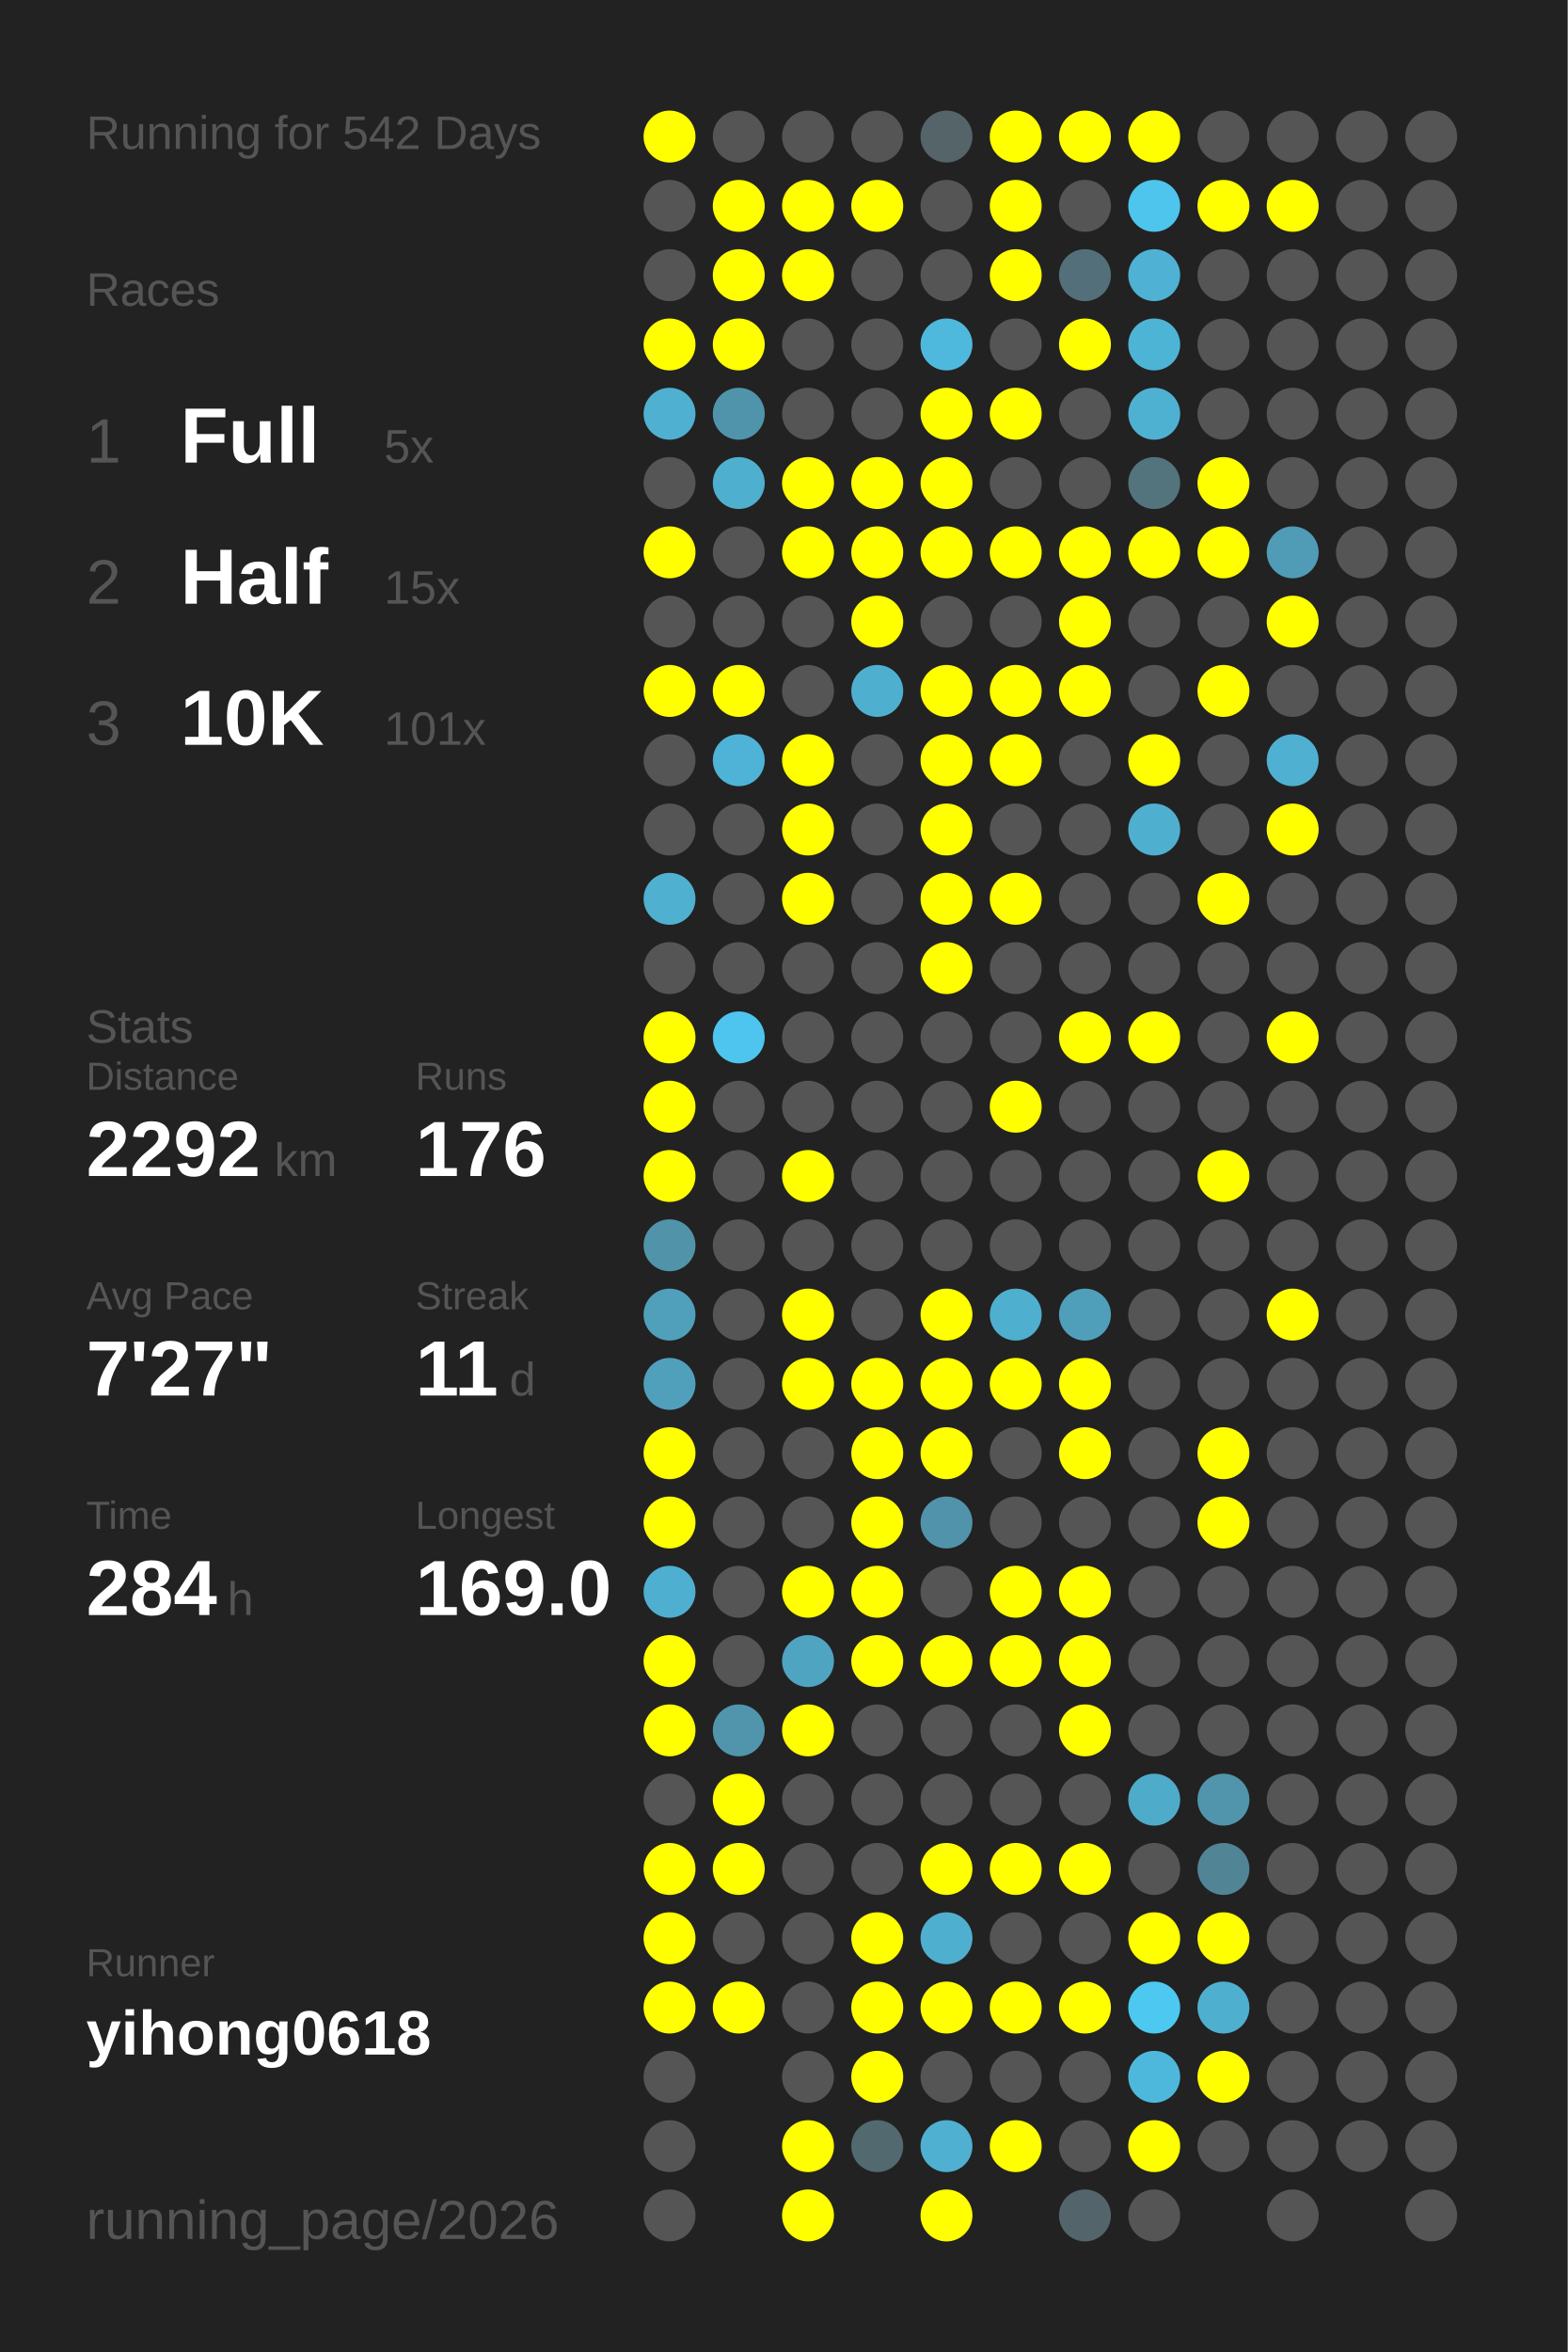
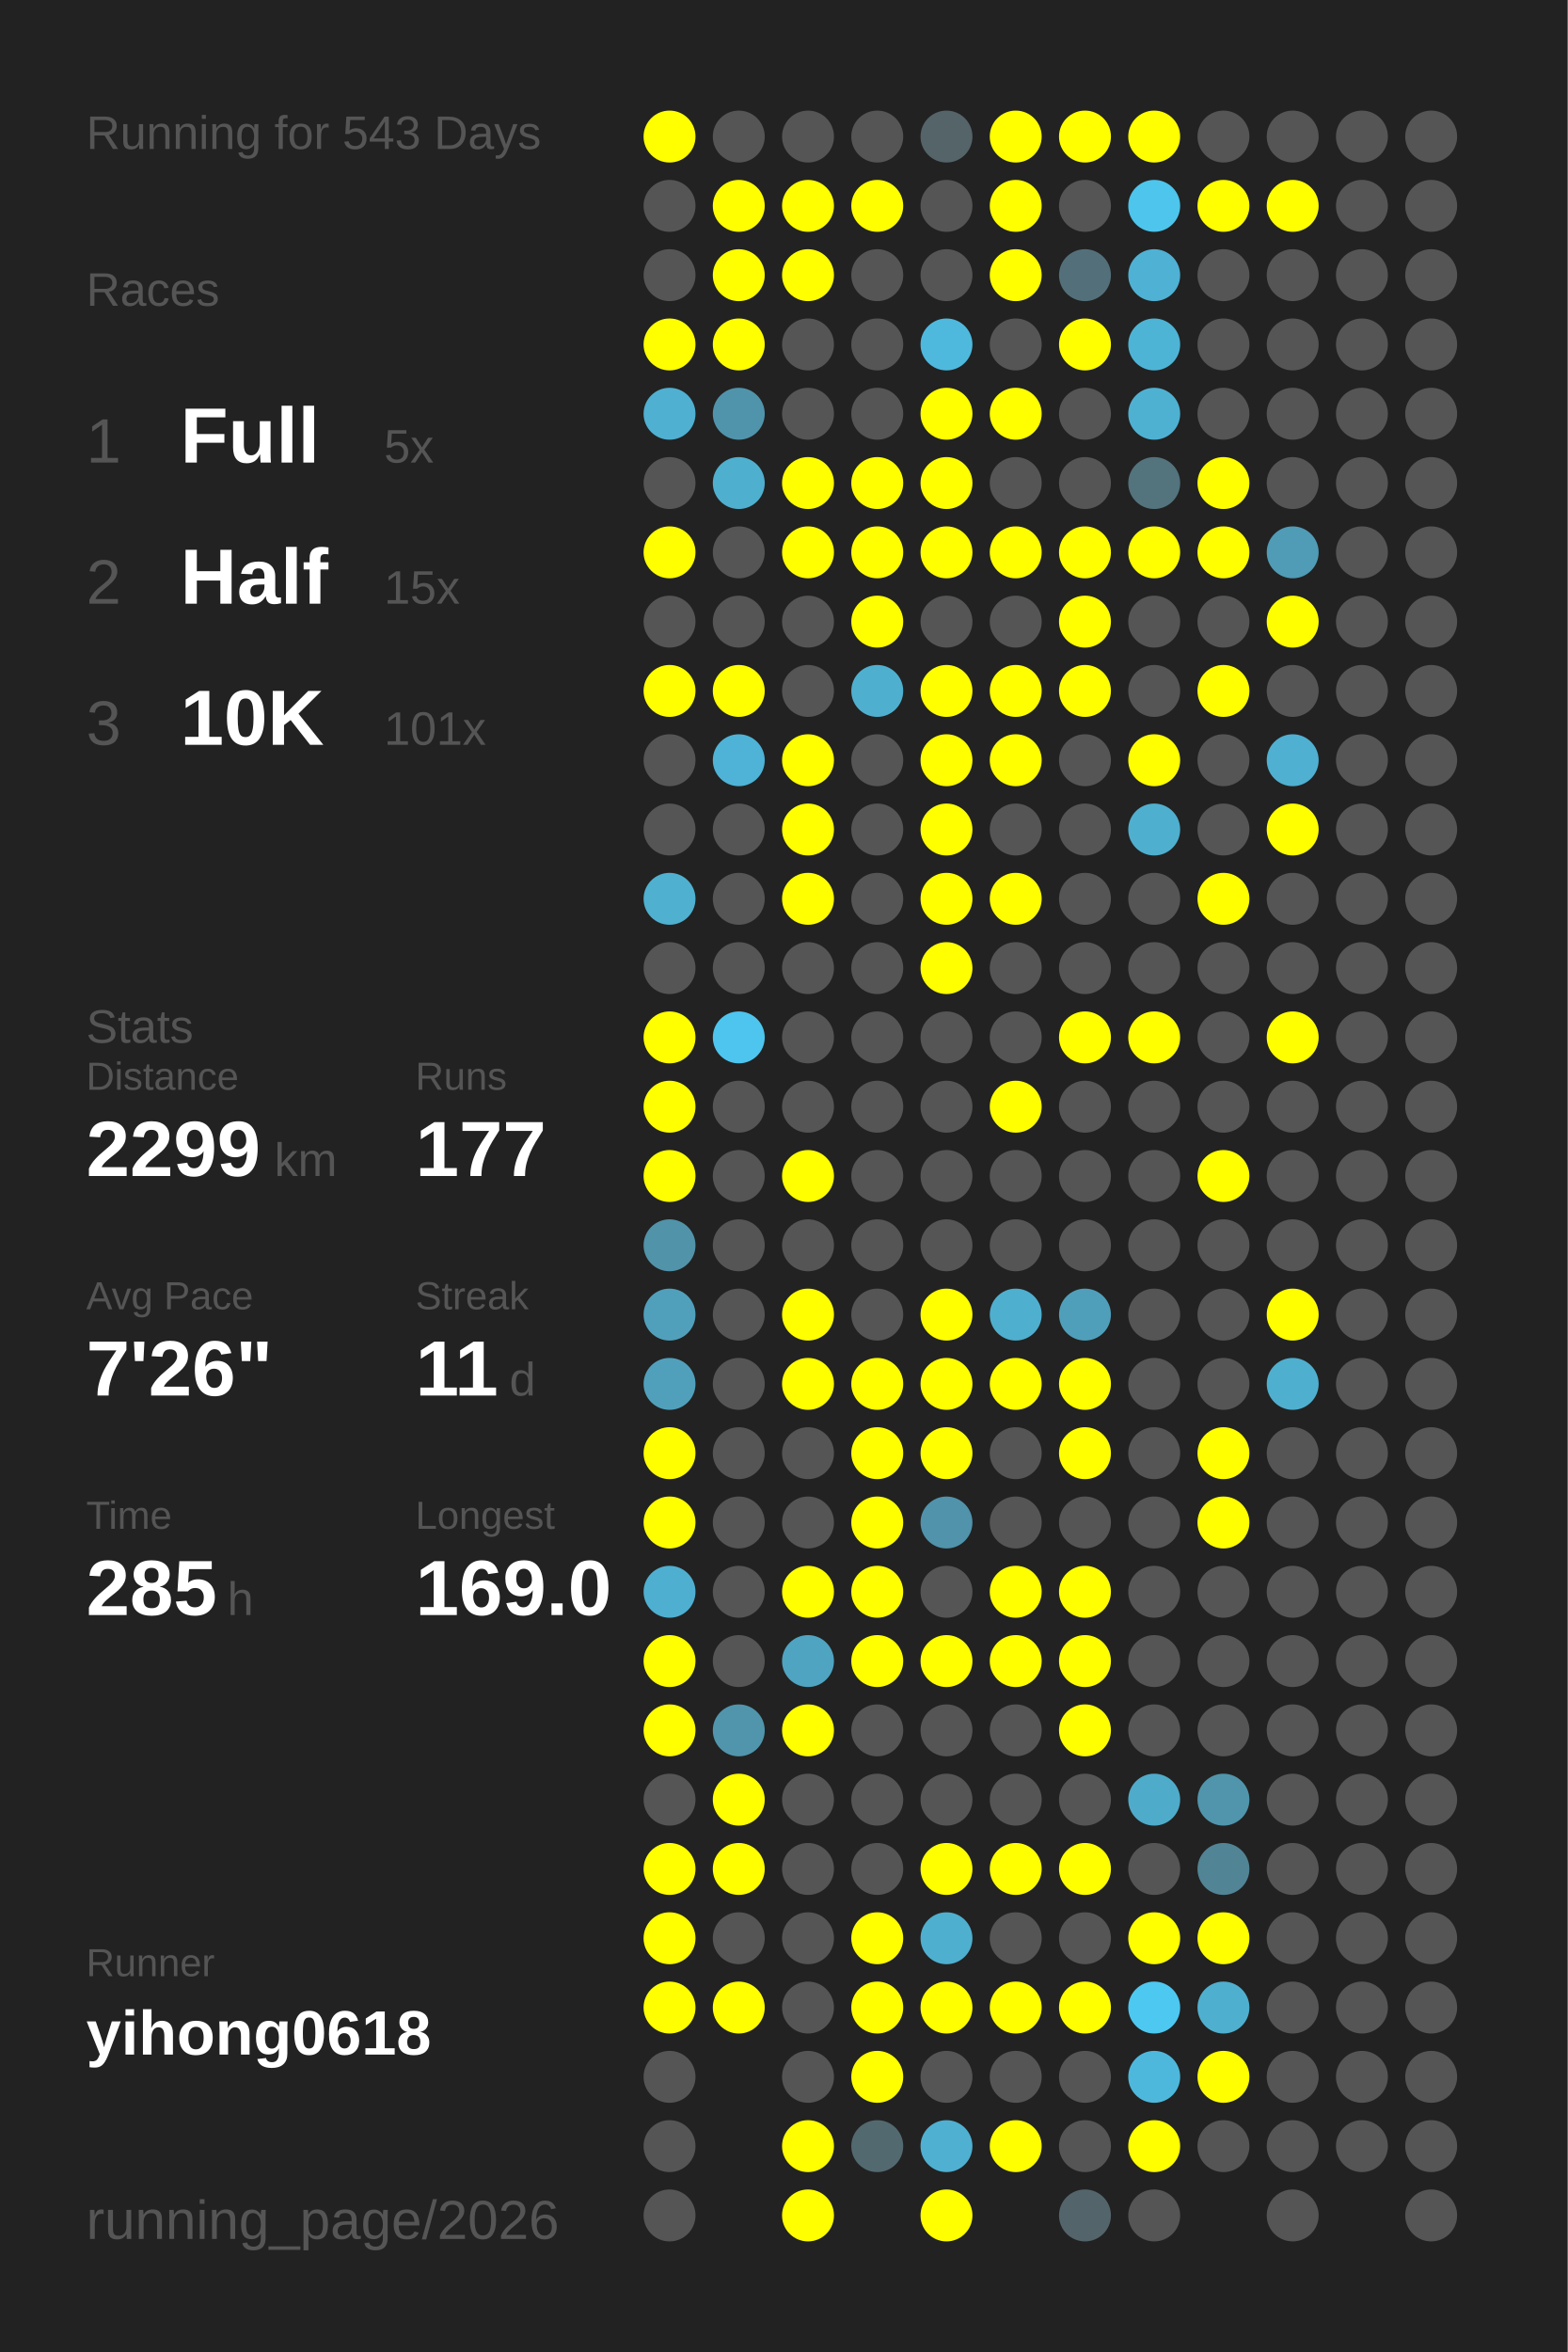
<svg xmlns="http://www.w3.org/2000/svg" baseProfile="full" height="300mm" version="1.1" viewBox="0,0,200,300" width="200mm">
  <defs />
  <rect fill="#222222" height="300" width="200" x="0" y="0" />
-   <text fill="#555555" style="font-size:6px; font-family:Arial;" x="11" y="19">Running for 542 Days</text>
+   <text fill="#555555" style="font-size:6px; font-family:Arial;" x="11" y="19">Running for 543 Days</text>
  <text fill="#555555" style="font-size:6px; font-family:Arial;" x="11" y="39">Races</text>
  <text fill="#555555" style="font-size:8px; font-family:Arial;" x="11" y="59">1</text>
  <text fill="#FFFFFF" style="font-size:10px; font-family:Arial; font-weight:bold;" x="23" y="59">Full</text>
  <text fill="#555555" style="font-size:6px; font-family:Arial;" x="49" y="59">5x</text>
  <text fill="#555555" style="font-size:8px; font-family:Arial;" x="11" y="77">2</text>
  <text fill="#FFFFFF" style="font-size:10px; font-family:Arial; font-weight:bold;" x="23" y="77">Half</text>
  <text fill="#555555" style="font-size:6px; font-family:Arial;" x="49" y="77">15x</text>
  <text fill="#555555" style="font-size:8px; font-family:Arial;" x="11" y="95">3</text>
  <text fill="#FFFFFF" style="font-size:10px; font-family:Arial; font-weight:bold;" x="23" y="95">10K</text>
  <text fill="#555555" style="font-size:6px; font-family:Arial;" x="49" y="95">101x</text>
  <text fill="#555555" style="font-size:6px; font-family:Arial;" x="11" y="133">Stats</text>
  <text fill="#555555" style="font-size:5px; font-family:Arial;" x="11" y="139">Distance</text>
-   <text fill="#FFFFFF" style="font-size:10px; font-family:Arial; font-weight:bold;" x="11" y="150">2292</text>
+   <text fill="#FFFFFF" style="font-size:10px; font-family:Arial; font-weight:bold;" x="11" y="150">2299</text>
  <text fill="#555555" style="font-size:6px; font-family:Arial;" x="35" y="150">km</text>
  <text fill="#555555" style="font-size:5px; font-family:Arial;" x="53" y="139">Runs</text>
-   <text fill="#FFFFFF" style="font-size:10px; font-family:Arial; font-weight:bold;" x="53" y="150">176</text>
+   <text fill="#FFFFFF" style="font-size:10px; font-family:Arial; font-weight:bold;" x="53" y="150">177</text>
  <text fill="#555555" style="font-size:5px; font-family:Arial;" x="11" y="167">Avg Pace</text>
-   <text fill="#FFFFFF" style="font-size:10px; font-family:Arial; font-weight:bold;" x="11" y="178">7'27"</text>
+   <text fill="#FFFFFF" style="font-size:10px; font-family:Arial; font-weight:bold;" x="11" y="178">7'26"</text>
  <text fill="#555555" style="font-size:5px; font-family:Arial;" x="53" y="167">Streak</text>
  <text fill="#FFFFFF" style="font-size:10px; font-family:Arial; font-weight:bold;" x="53" y="178">11</text>
  <text fill="#555555" style="font-size:6px; font-family:Arial;" x="65" y="178">d</text>
  <text fill="#555555" style="font-size:5px; font-family:Arial;" x="11" y="195">Time</text>
-   <text fill="#FFFFFF" style="font-size:10px; font-family:Arial; font-weight:bold;" x="11" y="206">284</text>
+   <text fill="#FFFFFF" style="font-size:10px; font-family:Arial; font-weight:bold;" x="11" y="206">285</text>
  <text fill="#555555" style="font-size:6px; font-family:Arial;" x="29" y="206">h</text>
  <text fill="#555555" style="font-size:5px; font-family:Arial;" x="53" y="195">Longest</text>
  <text fill="#FFFFFF" style="font-size:10px; font-family:Arial; font-weight:bold;" x="53" y="206">169.0</text>
  <text fill="#555555" style="font-size:5px; font-family:Arial;" x="11" y="252.065">Runner</text>
  <text fill="#FFFFFF" style="font-size:8px; font-family:Arial; font-weight:bold;" x="11" y="262.065">yihong0618</text>
  <text fill="#555555" style="font-size:7px; font-family:Arial;" x="11" y="285.581">running_page/2026</text>
  <circle cx="85.417" cy="17.419" fill="#FFFF00" r="3.312" />
  <circle cx="85.417" cy="26.258" fill="#555555" r="3.312" />
  <circle cx="85.417" cy="35.097" fill="#555555" r="3.312" />
  <circle cx="85.417" cy="43.935" fill="#FFFF00" r="3.312" />
  <circle cx="85.417" cy="52.774" fill="#4fb0d1" r="3.312" />
  <circle cx="85.417" cy="61.613" fill="#555555" r="3.312" />
  <circle cx="85.417" cy="70.452" fill="#FFFF00" r="3.312" />
  <circle cx="85.417" cy="79.29" fill="#555555" r="3.312" />
  <circle cx="85.417" cy="88.129" fill="#FFFF00" r="3.312" />
  <circle cx="85.417" cy="96.968" fill="#555555" r="3.312" />
  <circle cx="85.417" cy="105.806" fill="#555555" r="3.312" />
  <circle cx="85.417" cy="114.645" fill="#4fb0d0" r="3.312" />
  <circle cx="85.417" cy="123.484" fill="#555555" r="3.312" />
  <circle cx="85.417" cy="132.323" fill="#FFFF00" r="3.312" />
  <circle cx="85.417" cy="141.161" fill="#FFFF00" r="3.312" />
  <circle cx="85.417" cy="150" fill="#FFFF00" r="3.312" />
  <circle cx="85.417" cy="158.839" fill="#5193a9" r="3.312" />
  <circle cx="85.417" cy="167.677" fill="#50a0bb" r="3.312" />
  <circle cx="85.417" cy="176.516" fill="#50a0bc" r="3.312" />
  <circle cx="85.417" cy="185.355" fill="#FFFF00" r="3.312" />
  <circle cx="85.417" cy="194.194" fill="#FFFF00" r="3.312" />
  <circle cx="85.417" cy="203.032" fill="#4fafd0" r="3.312" />
  <circle cx="85.417" cy="211.871" fill="#FFFF00" r="3.312" />
  <circle cx="85.417" cy="220.71" fill="#FFFF00" r="3.312" />
  <circle cx="85.417" cy="229.548" fill="#555555" r="3.312" />
  <circle cx="85.417" cy="238.387" fill="#FFFF00" r="3.312" />
  <circle cx="85.417" cy="247.226" fill="#FFFF00" r="3.312" />
  <circle cx="85.417" cy="256.065" fill="#FFFF00" r="3.312" />
  <circle cx="85.417" cy="264.903" fill="#555555" r="3.312" />
  <circle cx="85.417" cy="273.742" fill="#555555" r="3.312" />
  <circle cx="85.417" cy="282.581" fill="#555555" r="3.312" />
  <circle cx="94.25" cy="17.419" fill="#555555" r="3.312" />
  <circle cx="94.25" cy="26.258" fill="#FFFF00" r="3.312" />
  <circle cx="94.25" cy="35.097" fill="#FFFF00" r="3.312" />
  <circle cx="94.25" cy="43.935" fill="#FFFF00" r="3.312" />
  <circle cx="94.25" cy="52.774" fill="#5094ab" r="3.312" />
  <circle cx="94.25" cy="61.613" fill="#4fafcf" r="3.312" />
  <circle cx="94.25" cy="70.452" fill="#555555" r="3.312" />
  <circle cx="94.25" cy="79.29" fill="#555555" r="3.312" />
  <circle cx="94.25" cy="88.129" fill="#FFFF00" r="3.312" />
  <circle cx="94.25" cy="96.968" fill="#4eb3d6" r="3.312" />
  <circle cx="94.25" cy="105.806" fill="#555555" r="3.312" />
  <circle cx="94.25" cy="114.645" fill="#555555" r="3.312" />
  <circle cx="94.25" cy="123.484" fill="#555555" r="3.312" />
  <circle cx="94.25" cy="132.323" fill="#4dc5ee" r="3.312" />
  <circle cx="94.25" cy="141.161" fill="#555555" r="3.312" />
  <circle cx="94.25" cy="150" fill="#555555" r="3.312" />
  <circle cx="94.25" cy="158.839" fill="#555555" r="3.312" />
  <circle cx="94.25" cy="167.677" fill="#555555" r="3.312" />
  <circle cx="94.25" cy="176.516" fill="#555555" r="3.312" />
  <circle cx="94.25" cy="185.355" fill="#555555" r="3.312" />
  <circle cx="94.25" cy="194.194" fill="#555555" r="3.312" />
  <circle cx="94.25" cy="203.032" fill="#555555" r="3.312" />
  <circle cx="94.25" cy="211.871" fill="#555555" r="3.312" />
  <circle cx="94.25" cy="220.71" fill="#5095ac" r="3.312" />
  <circle cx="94.25" cy="229.548" fill="#FFFF00" r="3.312" />
  <circle cx="94.25" cy="238.387" fill="#FFFF00" r="3.312" />
  <circle cx="94.25" cy="247.226" fill="#555555" r="3.312" />
  <circle cx="94.25" cy="256.065" fill="#FFFF00" r="3.312" />
  <circle cx="103.083" cy="17.419" fill="#555555" r="3.312" />
  <circle cx="103.083" cy="26.258" fill="#FFFF00" r="3.312" />
  <circle cx="103.083" cy="35.097" fill="#FFFF00" r="3.312" />
  <circle cx="103.083" cy="43.935" fill="#555555" r="3.312" />
  <circle cx="103.083" cy="52.774" fill="#555555" r="3.312" />
  <circle cx="103.083" cy="61.613" fill="#FFFF00" r="3.312" />
  <circle cx="103.083" cy="70.452" fill="#FFFF00" r="3.312" />
  <circle cx="103.083" cy="79.29" fill="#555555" r="3.312" />
  <circle cx="103.083" cy="88.129" fill="#555555" r="3.312" />
  <circle cx="103.083" cy="96.968" fill="#FFFF00" r="3.312" />
  <circle cx="103.083" cy="105.806" fill="#FFFF00" r="3.312" />
  <circle cx="103.083" cy="114.645" fill="#FFFF00" r="3.312" />
  <circle cx="103.083" cy="123.484" fill="#555555" r="3.312" />
  <circle cx="103.083" cy="132.323" fill="#555555" r="3.312" />
  <circle cx="103.083" cy="141.161" fill="#555555" r="3.312" />
  <circle cx="103.083" cy="150" fill="#FFFF00" r="3.312" />
  <circle cx="103.083" cy="158.839" fill="#555555" r="3.312" />
  <circle cx="103.083" cy="167.677" fill="#FFFF00" r="3.312" />
  <circle cx="103.083" cy="176.516" fill="#FFFF00" r="3.312" />
  <circle cx="103.083" cy="185.355" fill="#555555" r="3.312" />
  <circle cx="103.083" cy="194.194" fill="#555555" r="3.312" />
  <circle cx="103.083" cy="203.032" fill="#FFFF00" r="3.312" />
  <circle cx="103.083" cy="211.871" fill="#4fa4c1" r="3.312" />
  <circle cx="103.083" cy="220.71" fill="#FFFF00" r="3.312" />
  <circle cx="103.083" cy="229.548" fill="#555555" r="3.312" />
  <circle cx="103.083" cy="238.387" fill="#555555" r="3.312" />
  <circle cx="103.083" cy="247.226" fill="#555555" r="3.312" />
  <circle cx="103.083" cy="256.065" fill="#555555" r="3.312" />
  <circle cx="103.083" cy="264.903" fill="#555555" r="3.312" />
  <circle cx="103.083" cy="273.742" fill="#FFFF00" r="3.312" />
  <circle cx="103.083" cy="282.581" fill="#FFFF00" r="3.312" />
  <circle cx="111.917" cy="17.419" fill="#555555" r="3.312" />
  <circle cx="111.917" cy="26.258" fill="#FFFF00" r="3.312" />
  <circle cx="111.917" cy="35.097" fill="#555555" r="3.312" />
  <circle cx="111.917" cy="43.935" fill="#555555" r="3.312" />
  <circle cx="111.917" cy="52.774" fill="#555555" r="3.312" />
  <circle cx="111.917" cy="61.613" fill="#FFFF00" r="3.312" />
  <circle cx="111.917" cy="70.452" fill="#FFFF00" r="3.312" />
  <circle cx="111.917" cy="79.29" fill="#FFFF00" r="3.312" />
  <circle cx="111.917" cy="88.129" fill="#4fafcf" r="3.312" />
  <circle cx="111.917" cy="96.968" fill="#555555" r="3.312" />
  <circle cx="111.917" cy="105.806" fill="#555555" r="3.312" />
  <circle cx="111.917" cy="114.645" fill="#555555" r="3.312" />
  <circle cx="111.917" cy="123.484" fill="#555555" r="3.312" />
  <circle cx="111.917" cy="132.323" fill="#555555" r="3.312" />
  <circle cx="111.917" cy="141.161" fill="#555555" r="3.312" />
  <circle cx="111.917" cy="150" fill="#555555" r="3.312" />
  <circle cx="111.917" cy="158.839" fill="#555555" r="3.312" />
  <circle cx="111.917" cy="167.677" fill="#555555" r="3.312" />
  <circle cx="111.917" cy="176.516" fill="#FFFF00" r="3.312" />
  <circle cx="111.917" cy="185.355" fill="#FFFF00" r="3.312" />
  <circle cx="111.917" cy="194.194" fill="#FFFF00" r="3.312" />
  <circle cx="111.917" cy="203.032" fill="#FFFF00" r="3.312" />
  <circle cx="111.917" cy="211.871" fill="#FFFF00" r="3.312" />
  <circle cx="111.917" cy="220.71" fill="#555555" r="3.312" />
  <circle cx="111.917" cy="229.548" fill="#555555" r="3.312" />
  <circle cx="111.917" cy="238.387" fill="#555555" r="3.312" />
  <circle cx="111.917" cy="247.226" fill="#FFFF00" r="3.312" />
  <circle cx="111.917" cy="256.065" fill="#FFFF00" r="3.312" />
  <circle cx="111.917" cy="264.903" fill="#FFFF00" r="3.312" />
  <circle cx="111.917" cy="273.742" fill="#536970" r="3.312" />
  <circle cx="120.75" cy="17.419" fill="#546469" r="3.312" />
  <circle cx="120.75" cy="26.258" fill="#555555" r="3.312" />
  <circle cx="120.75" cy="35.097" fill="#555555" r="3.312" />
  <circle cx="120.75" cy="43.935" fill="#4eb9dd" r="3.312" />
  <circle cx="120.75" cy="52.774" fill="#FFFF00" r="3.312" />
  <circle cx="120.75" cy="61.613" fill="#FFFF00" r="3.312" />
  <circle cx="120.75" cy="70.452" fill="#FFFF00" r="3.312" />
  <circle cx="120.75" cy="79.29" fill="#555555" r="3.312" />
  <circle cx="120.75" cy="88.129" fill="#FFFF00" r="3.312" />
  <circle cx="120.75" cy="96.968" fill="#FFFF00" r="3.312" />
  <circle cx="120.75" cy="105.806" fill="#FFFF00" r="3.312" />
  <circle cx="120.75" cy="114.645" fill="#FFFF00" r="3.312" />
  <circle cx="120.75" cy="123.484" fill="#FFFF00" r="3.312" />
  <circle cx="120.75" cy="132.323" fill="#555555" r="3.312" />
  <circle cx="120.75" cy="141.161" fill="#555555" r="3.312" />
  <circle cx="120.75" cy="150" fill="#555555" r="3.312" />
  <circle cx="120.75" cy="158.839" fill="#555555" r="3.312" />
  <circle cx="120.75" cy="167.677" fill="#FFFF00" r="3.312" />
  <circle cx="120.75" cy="176.516" fill="#FFFF00" r="3.312" />
  <circle cx="120.75" cy="185.355" fill="#FFFF00" r="3.312" />
  <circle cx="120.75" cy="194.194" fill="#5093aa" r="3.312" />
  <circle cx="120.75" cy="203.032" fill="#555555" r="3.312" />
  <circle cx="120.75" cy="211.871" fill="#FFFF00" r="3.312" />
  <circle cx="120.75" cy="220.71" fill="#555555" r="3.312" />
  <circle cx="120.75" cy="229.548" fill="#555555" r="3.312" />
  <circle cx="120.75" cy="238.387" fill="#FFFF00" r="3.312" />
  <circle cx="120.75" cy="247.226" fill="#4fafcf" r="3.312" />
  <circle cx="120.75" cy="256.065" fill="#FFFF00" r="3.312" />
  <circle cx="120.75" cy="264.903" fill="#555555" r="3.312" />
  <circle cx="120.75" cy="273.742" fill="#4fb0d1" r="3.312" />
  <circle cx="120.75" cy="282.581" fill="#FFFF00" r="3.312" />
  <circle cx="129.583" cy="17.419" fill="#FFFF00" r="3.312" />
  <circle cx="129.583" cy="26.258" fill="#FFFF00" r="3.312" />
  <circle cx="129.583" cy="35.097" fill="#FFFF00" r="3.312" />
  <circle cx="129.583" cy="43.935" fill="#555555" r="3.312" />
  <circle cx="129.583" cy="52.774" fill="#FFFF00" r="3.312" />
  <circle cx="129.583" cy="61.613" fill="#555555" r="3.312" />
  <circle cx="129.583" cy="70.452" fill="#FFFF00" r="3.312" />
  <circle cx="129.583" cy="79.29" fill="#555555" r="3.312" />
  <circle cx="129.583" cy="88.129" fill="#FFFF00" r="3.312" />
  <circle cx="129.583" cy="96.968" fill="#FFFF00" r="3.312" />
  <circle cx="129.583" cy="105.806" fill="#555555" r="3.312" />
  <circle cx="129.583" cy="114.645" fill="#FFFF00" r="3.312" />
  <circle cx="129.583" cy="123.484" fill="#555555" r="3.312" />
  <circle cx="129.583" cy="132.323" fill="#555555" r="3.312" />
  <circle cx="129.583" cy="141.161" fill="#FFFF00" r="3.312" />
  <circle cx="129.583" cy="150" fill="#555555" r="3.312" />
  <circle cx="129.583" cy="158.839" fill="#555555" r="3.312" />
  <circle cx="129.583" cy="167.677" fill="#4fafcf" r="3.312" />
  <circle cx="129.583" cy="176.516" fill="#FFFF00" r="3.312" />
  <circle cx="129.583" cy="185.355" fill="#555555" r="3.312" />
  <circle cx="129.583" cy="194.194" fill="#555555" r="3.312" />
  <circle cx="129.583" cy="203.032" fill="#FFFF00" r="3.312" />
  <circle cx="129.583" cy="211.871" fill="#FFFF00" r="3.312" />
  <circle cx="129.583" cy="220.71" fill="#555555" r="3.312" />
  <circle cx="129.583" cy="229.548" fill="#555555" r="3.312" />
  <circle cx="129.583" cy="238.387" fill="#FFFF00" r="3.312" />
  <circle cx="129.583" cy="247.226" fill="#555555" r="3.312" />
  <circle cx="129.583" cy="256.065" fill="#FFFF00" r="3.312" />
  <circle cx="129.583" cy="264.903" fill="#555555" r="3.312" />
  <circle cx="129.583" cy="273.742" fill="#FFFF00" r="3.312" />
  <circle cx="138.417" cy="17.419" fill="#FFFF00" r="3.312" />
  <circle cx="138.417" cy="26.258" fill="#555555" r="3.312" />
  <circle cx="138.417" cy="35.097" fill="#53707a" r="3.312" />
  <circle cx="138.417" cy="43.935" fill="#FFFF00" r="3.312" />
  <circle cx="138.417" cy="52.774" fill="#555555" r="3.312" />
  <circle cx="138.417" cy="61.613" fill="#555555" r="3.312" />
  <circle cx="138.417" cy="70.452" fill="#FFFF00" r="3.312" />
  <circle cx="138.417" cy="79.29" fill="#FFFF00" r="3.312" />
  <circle cx="138.417" cy="88.129" fill="#FFFF00" r="3.312" />
  <circle cx="138.417" cy="96.968" fill="#555555" r="3.312" />
  <circle cx="138.417" cy="105.806" fill="#555555" r="3.312" />
  <circle cx="138.417" cy="114.645" fill="#555555" r="3.312" />
  <circle cx="138.417" cy="123.484" fill="#555555" r="3.312" />
  <circle cx="138.417" cy="132.323" fill="#FFFF00" r="3.312" />
  <circle cx="138.417" cy="141.161" fill="#555555" r="3.312" />
  <circle cx="138.417" cy="150" fill="#555555" r="3.312" />
  <circle cx="138.417" cy="158.839" fill="#555555" r="3.312" />
  <circle cx="138.417" cy="167.677" fill="#509fba" r="3.312" />
  <circle cx="138.417" cy="176.516" fill="#FFFF00" r="3.312" />
  <circle cx="138.417" cy="185.355" fill="#FFFF00" r="3.312" />
  <circle cx="138.417" cy="194.194" fill="#555555" r="3.312" />
  <circle cx="138.417" cy="203.032" fill="#FFFF00" r="3.312" />
  <circle cx="138.417" cy="211.871" fill="#FFFF00" r="3.312" />
  <circle cx="138.417" cy="220.71" fill="#FFFF00" r="3.312" />
  <circle cx="138.417" cy="229.548" fill="#555555" r="3.312" />
  <circle cx="138.417" cy="238.387" fill="#FFFF00" r="3.312" />
  <circle cx="138.417" cy="247.226" fill="#555555" r="3.312" />
  <circle cx="138.417" cy="256.065" fill="#FFFF00" r="3.312" />
  <circle cx="138.417" cy="264.903" fill="#555555" r="3.312" />
  <circle cx="138.417" cy="273.742" fill="#555555" r="3.312" />
  <circle cx="138.417" cy="282.581" fill="#53656b" r="3.312" />
  <circle cx="147.25" cy="17.419" fill="#FFFF00" r="3.312" />
  <circle cx="147.25" cy="26.258" fill="#4dc5ed" r="3.312" />
  <circle cx="147.25" cy="35.097" fill="#4fb1d3" r="3.312" />
  <circle cx="147.25" cy="43.935" fill="#4eb4d6" r="3.312" />
  <circle cx="147.25" cy="52.774" fill="#4fb1d2" r="3.312" />
  <circle cx="147.25" cy="61.613" fill="#53737d" r="3.312" />
  <circle cx="147.25" cy="70.452" fill="#FFFF00" r="3.312" />
  <circle cx="147.25" cy="79.29" fill="#555555" r="3.312" />
  <circle cx="147.25" cy="88.129" fill="#555555" r="3.312" />
  <circle cx="147.25" cy="96.968" fill="#FFFF00" r="3.312" />
  <circle cx="147.25" cy="105.806" fill="#4fafcf" r="3.312" />
  <circle cx="147.25" cy="114.645" fill="#555555" r="3.312" />
  <circle cx="147.25" cy="123.484" fill="#555555" r="3.312" />
  <circle cx="147.25" cy="132.323" fill="#FFFF00" r="3.312" />
  <circle cx="147.25" cy="141.161" fill="#555555" r="3.312" />
  <circle cx="147.25" cy="150" fill="#555555" r="3.312" />
  <circle cx="147.25" cy="158.839" fill="#555555" r="3.312" />
  <circle cx="147.25" cy="167.677" fill="#555555" r="3.312" />
  <circle cx="147.25" cy="176.516" fill="#555555" r="3.312" />
  <circle cx="147.25" cy="185.355" fill="#555555" r="3.312" />
  <circle cx="147.25" cy="194.194" fill="#555555" r="3.312" />
  <circle cx="147.25" cy="203.032" fill="#555555" r="3.312" />
  <circle cx="147.25" cy="211.871" fill="#555555" r="3.312" />
  <circle cx="147.25" cy="220.71" fill="#555555" r="3.312" />
  <circle cx="147.25" cy="229.548" fill="#4fabca" r="3.312" />
  <circle cx="147.25" cy="238.387" fill="#555555" r="3.312" />
  <circle cx="147.25" cy="247.226" fill="#FFFF00" r="3.312" />
  <circle cx="147.25" cy="256.065" fill="#4dc8f1" r="3.312" />
  <circle cx="147.25" cy="264.903" fill="#4eb8dc" r="3.312" />
  <circle cx="147.25" cy="273.742" fill="#FFFF00" r="3.312" />
  <circle cx="147.25" cy="282.581" fill="#555555" r="3.312" />
  <circle cx="156.083" cy="17.419" fill="#555555" r="3.312" />
  <circle cx="156.083" cy="26.258" fill="#FFFF00" r="3.312" />
  <circle cx="156.083" cy="35.097" fill="#555555" r="3.312" />
  <circle cx="156.083" cy="43.935" fill="#555555" r="3.312" />
  <circle cx="156.083" cy="52.774" fill="#555555" r="3.312" />
  <circle cx="156.083" cy="61.613" fill="#FFFF00" r="3.312" />
  <circle cx="156.083" cy="70.452" fill="#FFFF00" r="3.312" />
  <circle cx="156.083" cy="79.29" fill="#555555" r="3.312" />
  <circle cx="156.083" cy="88.129" fill="#FFFF00" r="3.312" />
  <circle cx="156.083" cy="96.968" fill="#555555" r="3.312" />
  <circle cx="156.083" cy="105.806" fill="#555555" r="3.312" />
  <circle cx="156.083" cy="114.645" fill="#FFFF00" r="3.312" />
  <circle cx="156.083" cy="123.484" fill="#555555" r="3.312" />
  <circle cx="156.083" cy="132.323" fill="#555555" r="3.312" />
  <circle cx="156.083" cy="141.161" fill="#555555" r="3.312" />
  <circle cx="156.083" cy="150" fill="#FFFF00" r="3.312" />
  <circle cx="156.083" cy="158.839" fill="#555555" r="3.312" />
  <circle cx="156.083" cy="167.677" fill="#555555" r="3.312" />
  <circle cx="156.083" cy="176.516" fill="#555555" r="3.312" />
  <circle cx="156.083" cy="185.355" fill="#FFFF00" r="3.312" />
  <circle cx="156.083" cy="194.194" fill="#FFFF00" r="3.312" />
  <circle cx="156.083" cy="203.032" fill="#555555" r="3.312" />
  <circle cx="156.083" cy="211.871" fill="#555555" r="3.312" />
  <circle cx="156.083" cy="220.71" fill="#555555" r="3.312" />
  <circle cx="156.083" cy="229.548" fill="#5095ac" r="3.312" />
  <circle cx="156.083" cy="238.387" fill="#518495" r="3.312" />
  <circle cx="156.083" cy="247.226" fill="#FFFF00" r="3.312" />
  <circle cx="156.083" cy="256.065" fill="#4fafcf" r="3.312" />
  <circle cx="156.083" cy="264.903" fill="#FFFF00" r="3.312" />
  <circle cx="156.083" cy="273.742" fill="#555555" r="3.312" />
  <circle cx="164.917" cy="17.419" fill="#555555" r="3.312" />
  <circle cx="164.917" cy="26.258" fill="#FFFF00" r="3.312" />
  <circle cx="164.917" cy="35.097" fill="#555555" r="3.312" />
  <circle cx="164.917" cy="43.935" fill="#555555" r="3.312" />
  <circle cx="164.917" cy="52.774" fill="#555555" r="3.312" />
  <circle cx="164.917" cy="61.613" fill="#555555" r="3.312" />
  <circle cx="164.917" cy="70.452" fill="#509bb5" r="3.312" />
  <circle cx="164.917" cy="79.29" fill="#FFFF00" r="3.312" />
  <circle cx="164.917" cy="88.129" fill="#555555" r="3.312" />
  <circle cx="164.917" cy="96.968" fill="#4fb0d1" r="3.312" />
  <circle cx="164.917" cy="105.806" fill="#FFFF00" r="3.312" />
  <circle cx="164.917" cy="114.645" fill="#555555" r="3.312" />
  <circle cx="164.917" cy="123.484" fill="#555555" r="3.312" />
  <circle cx="164.917" cy="132.323" fill="#FFFF00" r="3.312" />
  <circle cx="164.917" cy="141.161" fill="#555555" r="3.312" />
  <circle cx="164.917" cy="150" fill="#555555" r="3.312" />
  <circle cx="164.917" cy="158.839" fill="#555555" r="3.312" />
  <circle cx="164.917" cy="167.677" fill="#FFFF00" r="3.312" />
-   <circle cx="164.917" cy="176.516" fill="#555555" r="3.312" />
+   <circle cx="164.917" cy="176.516" fill="#4fafcf" r="3.312" />
  <circle cx="164.917" cy="185.355" fill="#555555" r="3.312" />
  <circle cx="164.917" cy="194.194" fill="#555555" r="3.312" />
  <circle cx="164.917" cy="203.032" fill="#555555" r="3.312" />
  <circle cx="164.917" cy="211.871" fill="#555555" r="3.312" />
  <circle cx="164.917" cy="220.71" fill="#555555" r="3.312" />
  <circle cx="164.917" cy="229.548" fill="#555555" r="3.312" />
  <circle cx="164.917" cy="238.387" fill="#555555" r="3.312" />
  <circle cx="164.917" cy="247.226" fill="#555555" r="3.312" />
  <circle cx="164.917" cy="256.065" fill="#555555" r="3.312" />
  <circle cx="164.917" cy="264.903" fill="#555555" r="3.312" />
  <circle cx="164.917" cy="273.742" fill="#555555" r="3.312" />
  <circle cx="164.917" cy="282.581" fill="#555555" r="3.312" />
  <circle cx="173.75" cy="17.419" fill="#555555" r="3.312" />
  <circle cx="173.75" cy="26.258" fill="#555555" r="3.312" />
  <circle cx="173.75" cy="35.097" fill="#555555" r="3.312" />
  <circle cx="173.75" cy="43.935" fill="#555555" r="3.312" />
  <circle cx="173.75" cy="52.774" fill="#555555" r="3.312" />
  <circle cx="173.75" cy="61.613" fill="#555555" r="3.312" />
  <circle cx="173.75" cy="70.452" fill="#555555" r="3.312" />
  <circle cx="173.75" cy="79.29" fill="#555555" r="3.312" />
  <circle cx="173.75" cy="88.129" fill="#555555" r="3.312" />
  <circle cx="173.75" cy="96.968" fill="#555555" r="3.312" />
  <circle cx="173.75" cy="105.806" fill="#555555" r="3.312" />
  <circle cx="173.75" cy="114.645" fill="#555555" r="3.312" />
  <circle cx="173.75" cy="123.484" fill="#555555" r="3.312" />
  <circle cx="173.75" cy="132.323" fill="#555555" r="3.312" />
  <circle cx="173.75" cy="141.161" fill="#555555" r="3.312" />
  <circle cx="173.75" cy="150" fill="#555555" r="3.312" />
  <circle cx="173.75" cy="158.839" fill="#555555" r="3.312" />
  <circle cx="173.75" cy="167.677" fill="#555555" r="3.312" />
  <circle cx="173.75" cy="176.516" fill="#555555" r="3.312" />
  <circle cx="173.75" cy="185.355" fill="#555555" r="3.312" />
  <circle cx="173.75" cy="194.194" fill="#555555" r="3.312" />
  <circle cx="173.75" cy="203.032" fill="#555555" r="3.312" />
  <circle cx="173.75" cy="211.871" fill="#555555" r="3.312" />
  <circle cx="173.75" cy="220.71" fill="#555555" r="3.312" />
  <circle cx="173.75" cy="229.548" fill="#555555" r="3.312" />
  <circle cx="173.75" cy="238.387" fill="#555555" r="3.312" />
  <circle cx="173.75" cy="247.226" fill="#555555" r="3.312" />
  <circle cx="173.75" cy="256.065" fill="#555555" r="3.312" />
  <circle cx="173.75" cy="264.903" fill="#555555" r="3.312" />
  <circle cx="173.75" cy="273.742" fill="#555555" r="3.312" />
  <circle cx="182.583" cy="17.419" fill="#555555" r="3.312" />
  <circle cx="182.583" cy="26.258" fill="#555555" r="3.312" />
  <circle cx="182.583" cy="35.097" fill="#555555" r="3.312" />
  <circle cx="182.583" cy="43.935" fill="#555555" r="3.312" />
  <circle cx="182.583" cy="52.774" fill="#555555" r="3.312" />
  <circle cx="182.583" cy="61.613" fill="#555555" r="3.312" />
  <circle cx="182.583" cy="70.452" fill="#555555" r="3.312" />
  <circle cx="182.583" cy="79.29" fill="#555555" r="3.312" />
  <circle cx="182.583" cy="88.129" fill="#555555" r="3.312" />
  <circle cx="182.583" cy="96.968" fill="#555555" r="3.312" />
  <circle cx="182.583" cy="105.806" fill="#555555" r="3.312" />
  <circle cx="182.583" cy="114.645" fill="#555555" r="3.312" />
  <circle cx="182.583" cy="123.484" fill="#555555" r="3.312" />
  <circle cx="182.583" cy="132.323" fill="#555555" r="3.312" />
  <circle cx="182.583" cy="141.161" fill="#555555" r="3.312" />
  <circle cx="182.583" cy="150" fill="#555555" r="3.312" />
  <circle cx="182.583" cy="158.839" fill="#555555" r="3.312" />
  <circle cx="182.583" cy="167.677" fill="#555555" r="3.312" />
  <circle cx="182.583" cy="176.516" fill="#555555" r="3.312" />
  <circle cx="182.583" cy="185.355" fill="#555555" r="3.312" />
  <circle cx="182.583" cy="194.194" fill="#555555" r="3.312" />
  <circle cx="182.583" cy="203.032" fill="#555555" r="3.312" />
  <circle cx="182.583" cy="211.871" fill="#555555" r="3.312" />
  <circle cx="182.583" cy="220.71" fill="#555555" r="3.312" />
  <circle cx="182.583" cy="229.548" fill="#555555" r="3.312" />
  <circle cx="182.583" cy="238.387" fill="#555555" r="3.312" />
  <circle cx="182.583" cy="247.226" fill="#555555" r="3.312" />
  <circle cx="182.583" cy="256.065" fill="#555555" r="3.312" />
  <circle cx="182.583" cy="264.903" fill="#555555" r="3.312" />
  <circle cx="182.583" cy="273.742" fill="#555555" r="3.312" />
  <circle cx="182.583" cy="282.581" fill="#555555" r="3.312" />
</svg>
